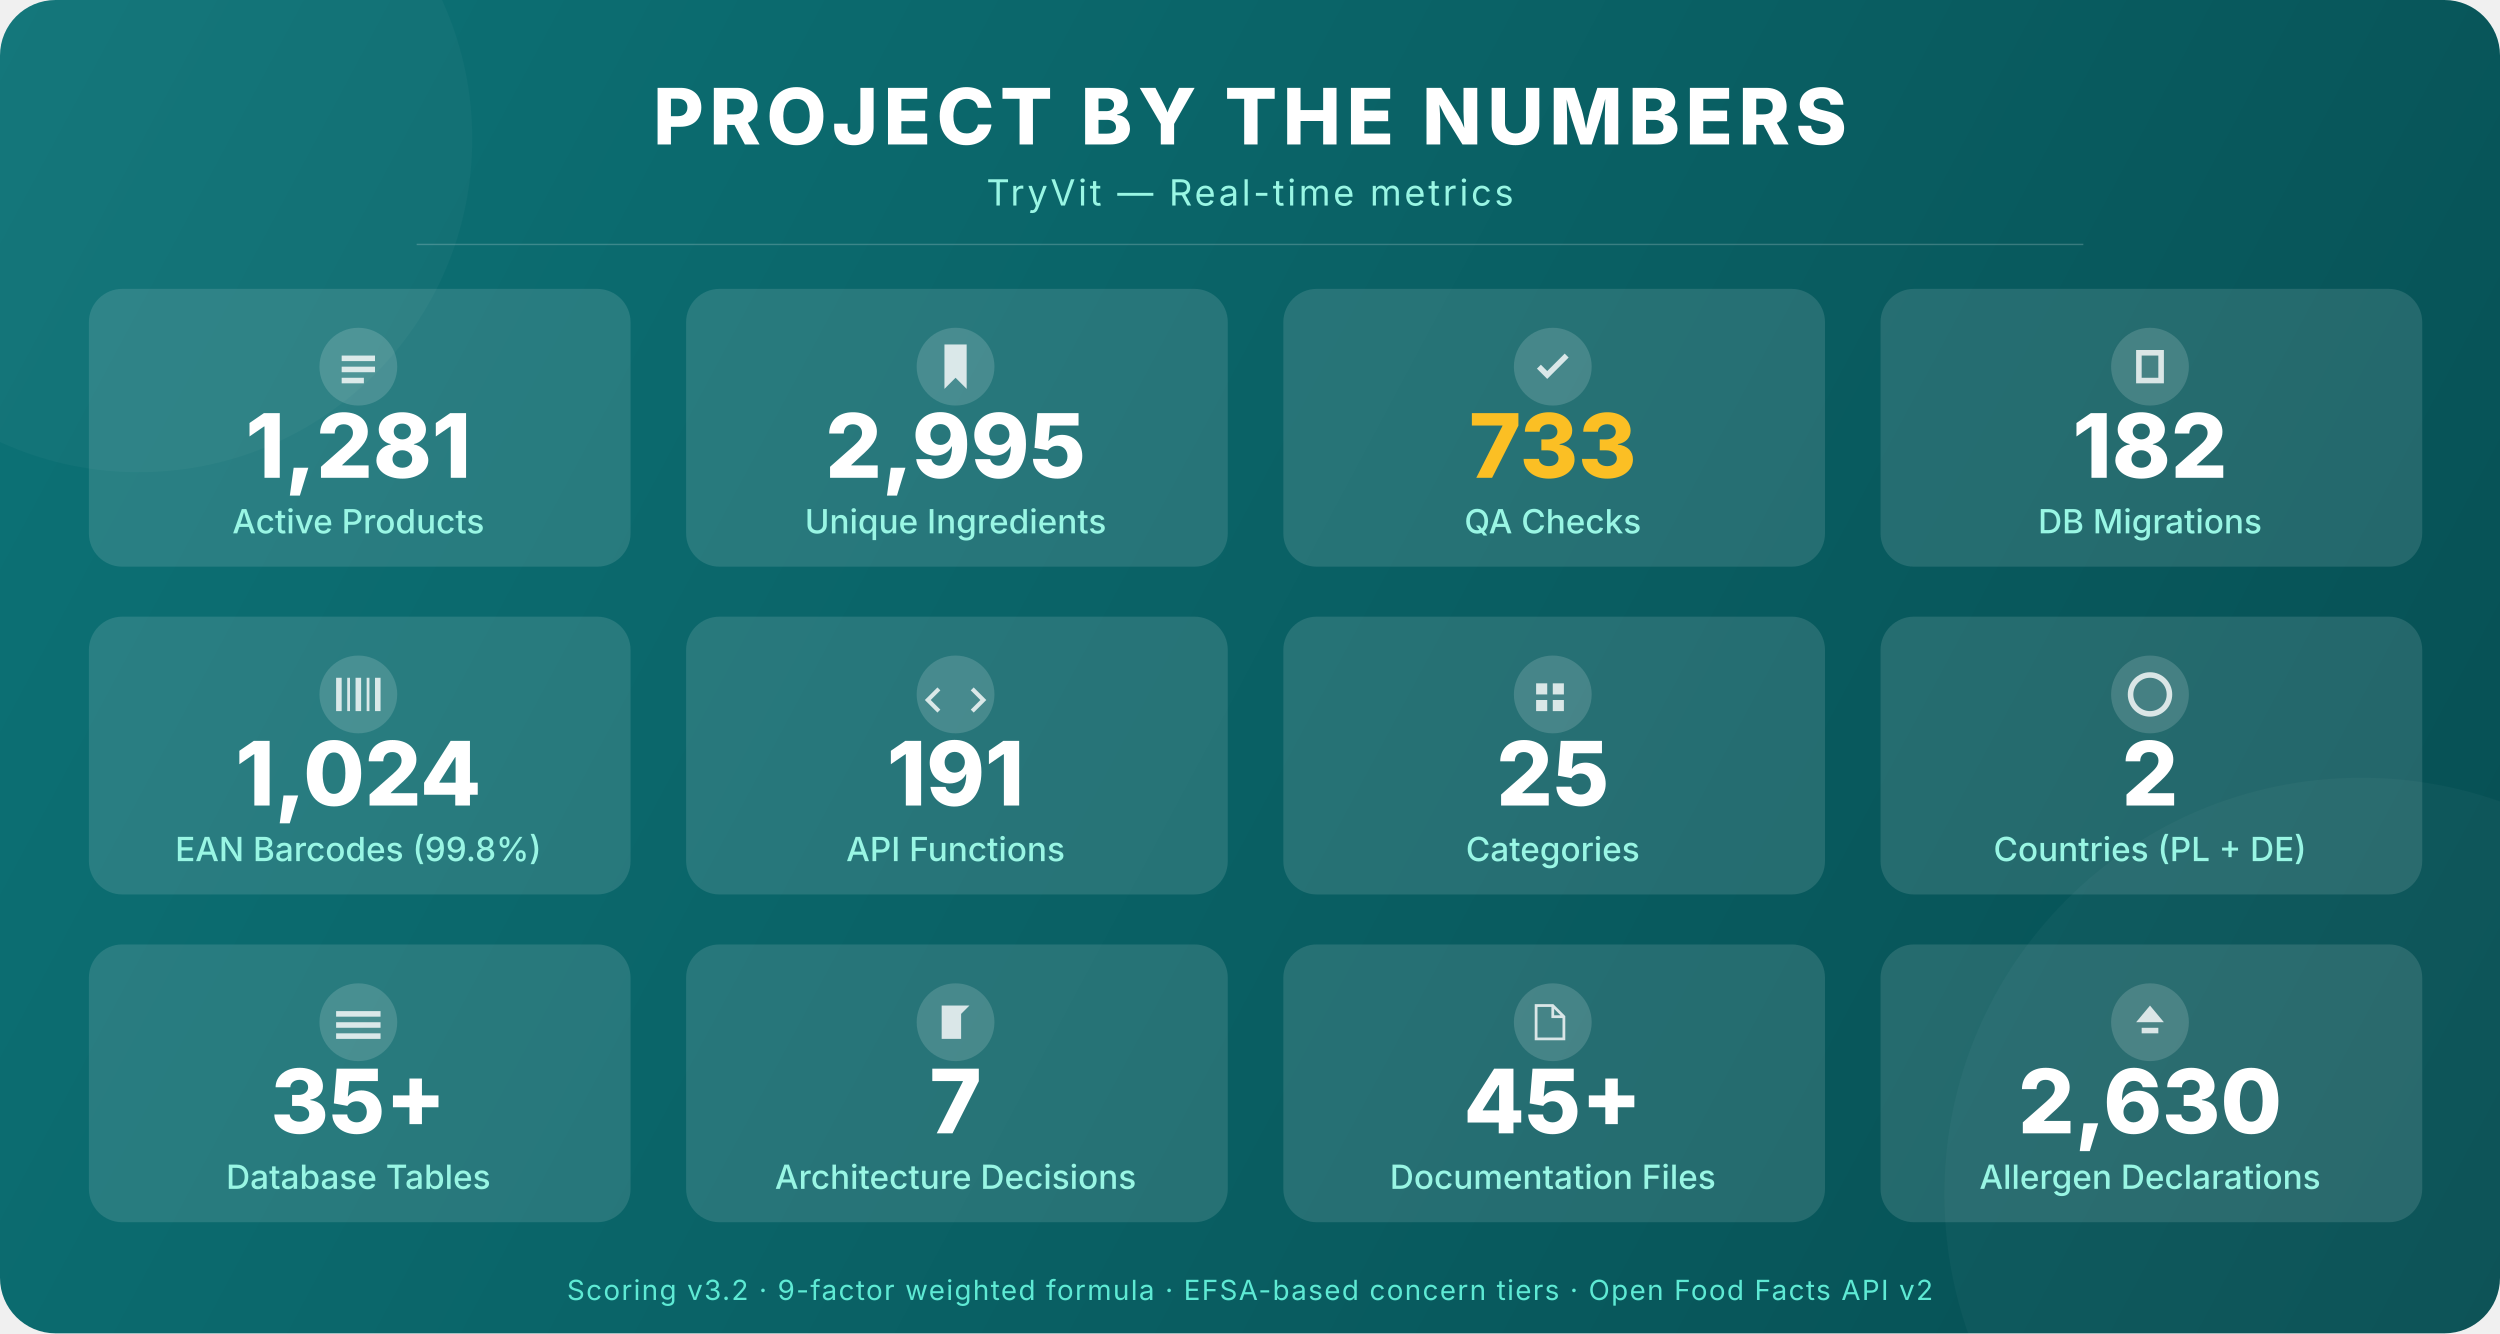
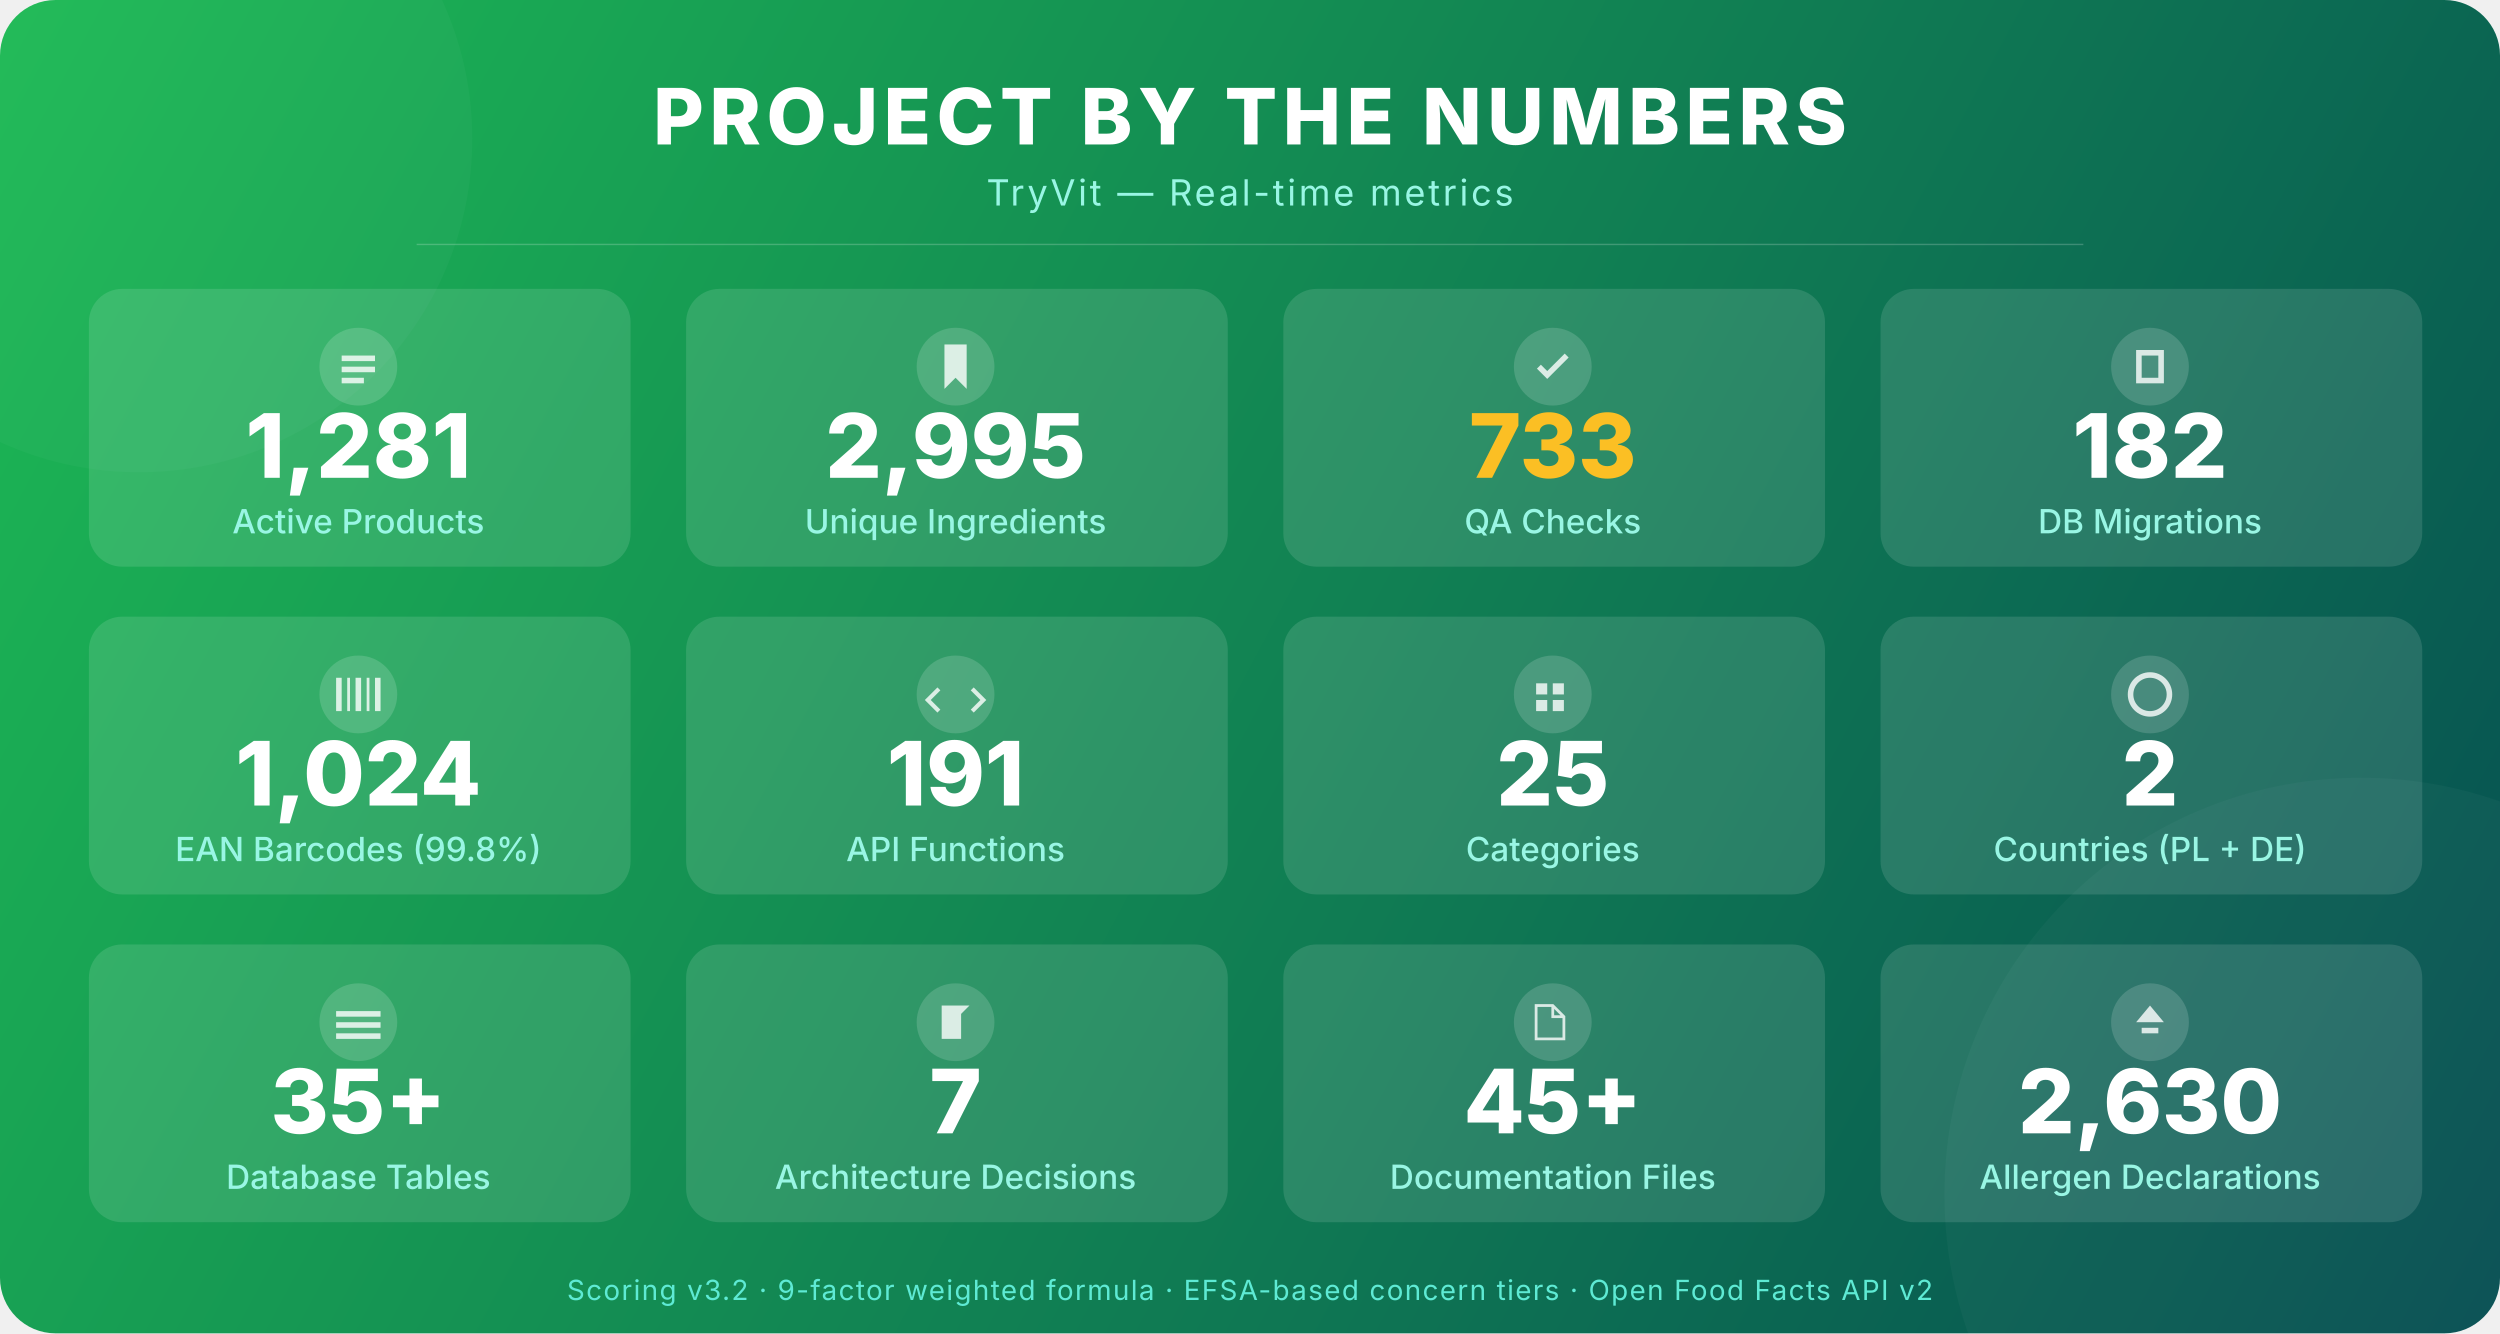
<svg xmlns="http://www.w3.org/2000/svg" viewBox="0 0 900 480" fill="none">
  <style>
-     .bg { fill: #0d7377; }
+     .bg { fill: #1DB954; }
    .title { font-family: system-ui, -apple-system, sans-serif; font-size: 28px; font-weight: 800; fill: #ffffff; text-anchor: middle; letter-spacing: 2px; }
    .subtitle { font-family: system-ui, -apple-system, sans-serif; font-size: 13px; fill: #99f6e4; text-anchor: middle; letter-spacing: 1px; }
    .card { fill: #ffffff; opacity: 0.12; }
    .metric { font-family: system-ui, -apple-system, sans-serif; font-size: 32px; font-weight: 800; fill: #ffffff; text-anchor: middle; }
    .label { font-family: system-ui, -apple-system, sans-serif; font-size: 12px; fill: #99f6e4; text-anchor: middle; font-weight: 500; }
    .divider { stroke: #ffffff; stroke-width: 0.5; opacity: 0.2; }
    .icon-circle { fill: #ffffff; opacity: 0.15; }
    .footer { font-family: system-ui, -apple-system, sans-serif; font-size: 10px; fill: #5eead4; text-anchor: middle; letter-spacing: 0.5px; }
-     .accent { fill: #d4a844; }
+     .accent { fill: #F59E0B; }
    .accent-text { font-family: system-ui, -apple-system, sans-serif; font-size: 32px; font-weight: 800; fill: #fbbf24; text-anchor: middle; }
  </style>
  <defs>
    <linearGradient id="bg-grad" x1="0" y1="0" x2="900" y2="480" gradientUnits="userSpaceOnUse">
-       <stop offset="0%" stop-color="#0d7377" />
+       <stop offset="0%" stop-color="#1DB954" />
      <stop offset="100%" stop-color="#064e52" />
    </linearGradient>
  </defs>
  <rect width="900" height="480" rx="20" fill="url(#bg-grad)" />
  <circle cx="50" cy="50" r="120" fill="#ffffff" opacity="0.03" />
  <circle cx="850" cy="430" r="150" fill="#ffffff" opacity="0.03" />
  <text class="title" x="450" y="52">PROJECT BY THE NUMBERS</text>
  <text class="subtitle" x="450" y="74">TryVit — Real-time metrics</text>
  <line class="divider" x1="150" y1="88" x2="750" y2="88" />
  <g transform="translate(32, 104)">
    <rect class="card" x="0" y="0" width="195" height="100" rx="12" />
    <circle class="icon-circle" cx="97" cy="28" r="14" />
    <path d="M91 24h12v2H91v-2zm0 4h12v2H91v-2zm0 4h8v2h-8v-2z" fill="#ffffff" opacity="0.8" />
    <text class="metric" x="97" y="68">1,281</text>
    <text class="label" x="97" y="88">Active Products</text>
    <rect class="card" x="215" y="0" width="195" height="100" rx="12" />
    <circle class="icon-circle" cx="312" cy="28" r="14" />
    <path d="M308 20v16l4-4 4 4V20h-8z" fill="#ffffff" opacity="0.8" />
    <text class="metric" x="312" y="68">2,995</text>
    <text class="label" x="312" y="88">Unique Ingredients</text>
    <rect class="card" x="430" y="0" width="195" height="100" rx="12" />
    <circle class="icon-circle" cx="527" cy="28" r="14" />
    <path d="M522 28l3 3 7-7" stroke="#ffffff" stroke-width="2" fill="none" opacity="0.8" />
    <text class="accent-text" x="527" y="68">733</text>
    <text class="label" x="527" y="88">QA Checks</text>
    <rect class="card" x="645" y="0" width="195" height="100" rx="12" />
    <circle class="icon-circle" cx="742" cy="28" r="14" />
    <path d="M737 22v12h10v-12h-10zm2 2h6v8h-6v-8z" fill="#ffffff" opacity="0.8" />
    <text class="metric" x="742" y="68">182</text>
    <text class="label" x="742" y="88">DB Migrations</text>
  </g>
  <g transform="translate(32, 222)">
    <rect class="card" x="0" y="0" width="195" height="100" rx="12" />
    <circle class="icon-circle" cx="97" cy="28" r="14" />
    <path d="M89 22v12h2v-12h-2zm4 0v12h1v-12h-1zm3 0v12h2v-12h-2zm4 0v12h1v-12h-1zm3 0v12h2v-12h-2z" fill="#ffffff" opacity="0.8" />
    <text class="metric" x="97" y="68">1,024</text>
    <text class="label" x="97" y="88">EAN Barcodes (99.8%)</text>
    <rect class="card" x="215" y="0" width="195" height="100" rx="12" />
    <circle class="icon-circle" cx="312" cy="28" r="14" />
    <path d="M306 26l-4 4 4 4m12-8l4 4-4 4" stroke="#ffffff" stroke-width="1.5" fill="none" opacity="0.8" />
    <text class="metric" x="312" y="68">191</text>
    <text class="label" x="312" y="88">API Functions</text>
    <rect class="card" x="430" y="0" width="195" height="100" rx="12" />
    <circle class="icon-circle" cx="527" cy="28" r="14" />
    <path d="M521 24h4v4h-4v-4zm6 0h4v4h-4v-4zm-6 6h4v4h-4v-4zm6 0h4v4h-4v-4z" fill="#ffffff" opacity="0.8" />
    <text class="metric" x="527" y="68">25</text>
    <text class="label" x="527" y="88">Categories</text>
    <rect class="card" x="645" y="0" width="195" height="100" rx="12" />
    <circle class="icon-circle" cx="742" cy="28" r="14" />
    <path d="M742 20a8 8 0 100 16 8 8 0 000-16zm0 2a6 6 0 110 12 6 6 0 010-12z" fill="#ffffff" opacity="0.8" />
    <text class="metric" x="742" y="68">2</text>
    <text class="label" x="742" y="88">Countries (PL + DE)</text>
  </g>
  <g transform="translate(32, 340)">
    <rect class="card" x="0" y="0" width="195" height="100" rx="12" />
    <circle class="icon-circle" cx="97" cy="28" r="14" />
    <path d="M89 24h16v2H89v-2zm0 4h16v2H89v-2zm0 4h16v2H89v-2z" fill="#ffffff" opacity="0.8" />
    <text class="metric" x="97" y="68">35+</text>
    <text class="label" x="97" y="88">Database Tables</text>
    <rect class="card" x="215" y="0" width="195" height="100" rx="12" />
    <circle class="icon-circle" cx="312" cy="28" r="14" />
    <path d="M307 22h10l-3 3v9h-7v-12z" fill="#ffffff" opacity="0.8" />
    <text class="metric" x="312" y="68">7</text>
    <text class="label" x="312" y="88">Architecture Decisions</text>
    <rect class="card" x="430" y="0" width="195" height="100" rx="12" />
    <circle class="icon-circle" cx="527" cy="28" r="14" />
    <path d="M521 22h6l4 4v8h-10v-12zm6 0v4h4" stroke="#ffffff" stroke-width="1" fill="none" opacity="0.8" />
    <text class="metric" x="527" y="68">45+</text>
    <text class="label" x="527" y="88">Documentation Files</text>
    <rect class="card" x="645" y="0" width="195" height="100" rx="12" />
    <circle class="icon-circle" cx="742" cy="28" r="14" />
    <path d="M742 22l5 6h-10l5-6zm-3 8h6v2h-6v-2z" fill="#ffffff" opacity="0.8" />
    <text class="metric" x="742" y="68">2,630</text>
    <text class="label" x="742" y="88">Allergen Declarations</text>
  </g>
  <text class="footer" x="450" y="468">Scoring v3.2 · 9-factor weighted formula · EFSA-based concern tiers · Open Food Facts API v2</text>
</svg>
